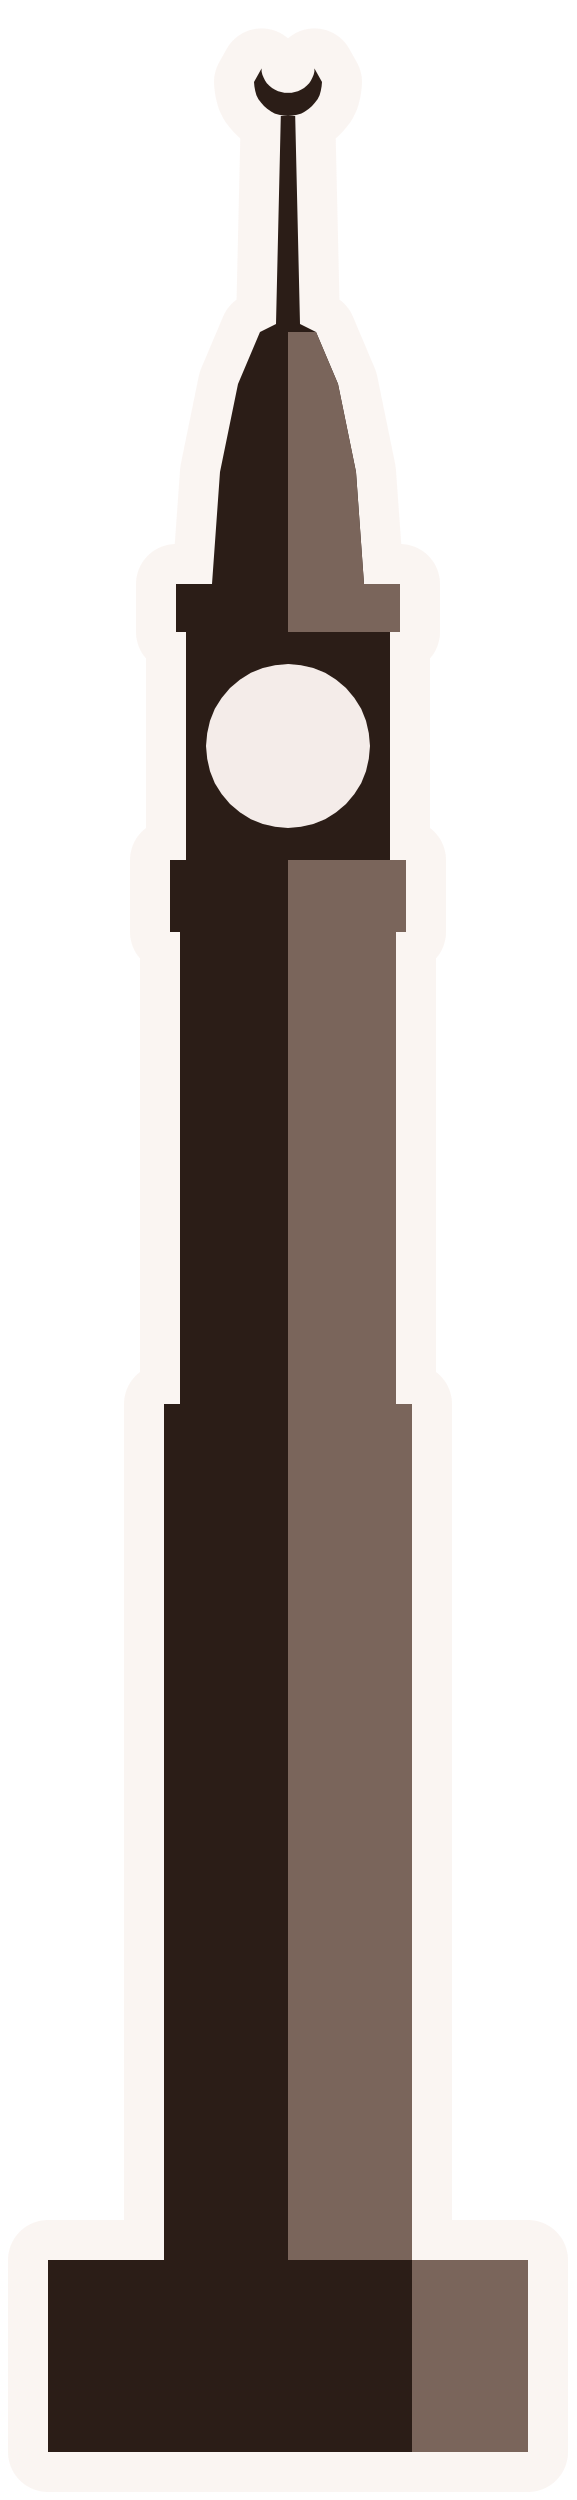
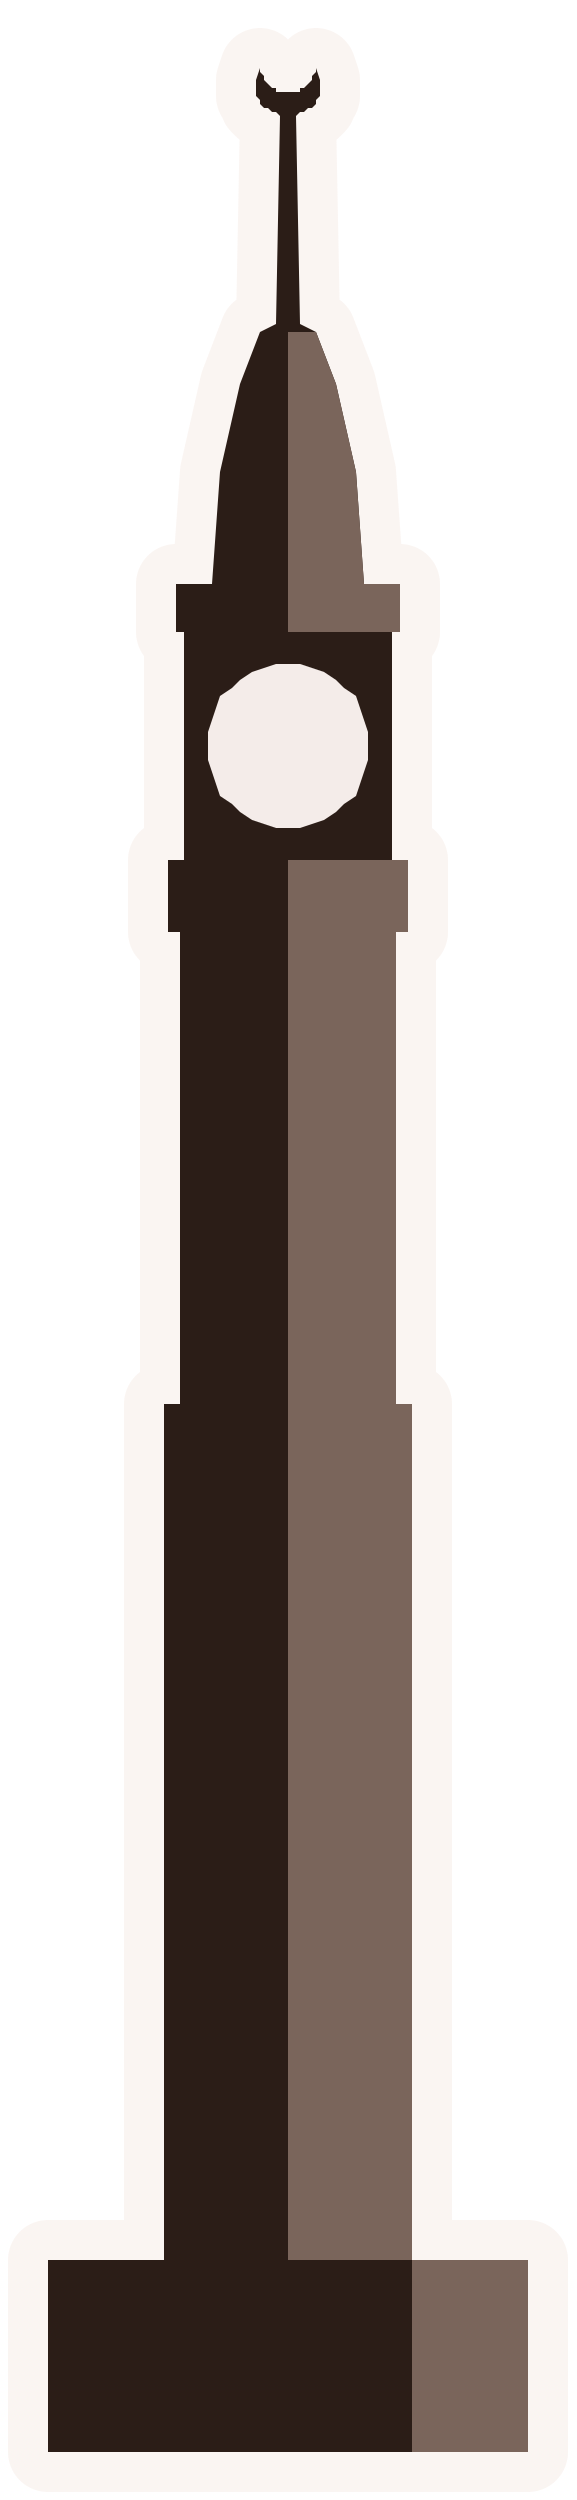
<svg xmlns="http://www.w3.org/2000/svg" viewBox="0 0 144.0 625.0" width="21.60" height="93.75">
  <g fill="#FAF4F1" stroke="#FAF4F1" stroke-width="20.0" stroke-linejoin="round" opacity="0.92">
-     <path d="M132.0,613.0L132.0,565.0L103.0,565.0L103.0,351.0L99.0,351.0L99.0,233.0L101.5,233.0L101.5,215.0L97.5,215.0L97.5,158.0L100.0,158.0L100.0,146.0L91.0,146.0L89.0,118.0L84.5,96.0L79.0,83.0L75.0,81.0L73.8,29.0L70.2,29.0L69.0,81.0L65.0,83.0L59.5,96.0L55.0,118.0L53.0,146.0L44.0,146.0L44.0,158.0L46.5,158.0L46.5,215.0L42.5,215.0L42.5,233.0L45.0,233.0L45.0,351.0L41.0,351.0L41.0,565.0L12.0,565.0L12.0,613.0Z" />
-     <path d="M63.5,20.5L63.6,21.6L63.8,22.7L64.1,23.8L64.6,24.8L65.3,25.7L66.0,26.5L66.8,27.2L67.8,27.9L68.7,28.4L69.8,28.7L70.9,28.9L72.0,29.0L73.1,28.9L74.2,28.7L75.3,28.4L76.2,27.9L77.2,27.2L78.0,26.5L78.7,25.7L79.4,24.8L79.9,23.8L80.2,22.7L80.4,21.6L80.5,20.5L78.6,17.1L78.6,17.9L78.4,18.7L78.1,19.4L77.7,20.2L77.3,20.8L76.7,21.4L76.0,22.0L75.3,22.4L74.5,22.8L73.7,23.0L72.9,23.2L72.0,23.2L71.1,23.2L70.3,23.0L69.5,22.8L68.7,22.4L68.0,22.0L67.3,21.4L66.7,20.8L66.3,20.2L65.9,19.4L65.6,18.7L65.4,17.9L65.4,17.1Z" />
+     <path d="M132,613L132,565L103,565L103,351L99,351L99,233L102,233L102,215L98,215L98,158L100,158L100,146L91,146L89,118L84,96L79,83L75,81L74,29L70,29L69,81L65,83L60,96L55,118L53,146L44,146L44,158L46,158L46,215L42,215L42,233L45,233L45,351L41,351L41,565L12,565L12,613Z" />
+     <path d="M64,20L64,22L64,23L64,24L65,25L65,26L66,27L67,27L68,28L69,28L70,29L71,29L72,29L73,29L74,29L75,28L76,28L77,27L78,27L79,26L79,25L80,24L80,23L80,22L80,20L79,17L79,18L78,19L78,19L78,20L77,21L77,21L76,22L75,22L75,23L74,23L73,23L72,23L71,23L70,23L69,23L69,22L68,22L67,21L67,21L66,20L66,19L66,19L65,18L65,17Z" />
  </g>
-   <path d="M132.0,613.0L132.0,565.0L103.0,565.0L103.0,351.0L99.0,351.0L99.0,233.0L101.5,233.0L101.5,215.0L97.5,215.0L97.5,158.0L100.0,158.0L100.0,146.0L91.0,146.0L89.0,118.0L84.5,96.0L79.0,83.0L75.0,81.0L73.8,29.0L70.2,29.0L69.0,81.0L65.0,83.0L59.5,96.0L55.0,118.0L53.0,146.0L44.0,146.0L44.0,158.0L46.5,158.0L46.5,215.0L42.5,215.0L42.5,233.0L45.0,233.0L45.0,351.0L41.0,351.0L41.0,565.0L12.0,565.0L12.0,613.0Z" fill="#2B1D17" />
-   <path d="M63.5,20.5L63.6,21.6L63.8,22.7L64.1,23.8L64.6,24.8L65.3,25.7L66.0,26.5L66.8,27.2L67.8,27.9L68.7,28.4L69.8,28.7L70.9,28.9L72.0,29.0L73.1,28.9L74.2,28.7L75.3,28.4L76.2,27.9L77.2,27.2L78.0,26.5L78.7,25.7L79.4,24.8L79.9,23.8L80.2,22.7L80.4,21.6L80.5,20.5L78.6,17.1L78.6,17.9L78.4,18.7L78.1,19.4L77.7,20.2L77.3,20.8L76.7,21.4L76.0,22.0L75.3,22.4L74.5,22.8L73.7,23.0L72.9,23.2L72.0,23.2L71.1,23.2L70.3,23.0L69.5,22.8L68.7,22.4L68.0,22.0L67.3,21.4L66.7,20.8L66.3,20.2L65.9,19.4L65.6,18.7L65.4,17.9L65.4,17.1Z" fill="#2B1D17" />
-   <path d="M103.0,613.0L132.0,613.0L132.0,565.0L103.0,565.0Z" fill="#7A655B" />
-   <path d="M72.0,565.0L103.0,565.0L103.0,351.0L99.0,351.0L99.0,233.0L101.5,233.0L101.5,215.0L72.0,215.0Z" fill="#7A655B" />
-   <path d="M72.0,158.0L100.0,158.0L100.0,146.0L91.0,146.0L89.0,118.0L84.5,96.0L79.0,83.0L72.0,83.0Z" fill="#7A655B" />
-   <path d="M92.5,186.5L92.2,183.3L91.5,180.2L90.3,177.2L88.6,174.5L86.5,172.0L84.0,169.9L81.3,168.2L78.3,167.0L75.2,166.3L72.0,166.0L68.8,166.3L65.7,167.0L62.7,168.2L60.0,169.9L57.5,172.0L55.4,174.5L53.7,177.2L52.5,180.2L51.8,183.3L51.5,186.5L51.8,189.7L52.5,192.8L53.7,195.8L55.4,198.5L57.5,201.0L60.0,203.1L62.7,204.8L65.7,206.0L68.8,206.7L72.0,207.0L75.2,206.7L78.3,206.0L81.3,204.8L84.0,203.1L86.5,201.0L88.6,198.5L90.3,195.8L91.5,192.8L92.2,189.7Z" fill="#F4ECE9" />
+   <path d="M132,613L132,565L103,565L103,351L99,351L99,233L102,233L102,215L98,215L98,158L100,158L100,146L91,146L89,118L84,96L79,83L75,81L74,29L70,29L69,81L65,83L60,96L55,118L53,146L44,146L44,158L46,158L46,215L42,215L42,233L45,233L45,351L41,351L41,565L12,565L12,613Z" fill="#2B1D17" />
+   <path d="M64,20L64,22L64,23L64,24L65,25L65,26L66,27L67,27L68,28L69,28L70,29L71,29L72,29L73,29L74,29L75,28L76,28L77,27L78,27L79,26L79,25L80,24L80,23L80,22L80,20L79,17L79,18L78,19L78,19L78,20L77,21L77,21L76,22L75,22L75,23L74,23L73,23L72,23L71,23L70,23L69,23L69,22L68,22L67,21L67,21L66,20L66,19L66,19L65,18L65,17Z" fill="#2B1D17" />
+   <path d="M103,613L132,613L132,565L103,565Z" fill="#7A655B" />
+   <path d="M72,565L103,565L103,351L99,351L99,233L102,233L102,215L72,215Z" fill="#7A655B" />
+   <path d="M72,158L100,158L100,146L91,146L89,118L84,96L79,83L72,83Z" fill="#7A655B" />
+   <path d="M92,186L92,183L91,180L90,177L89,174L86,172L84,170L81,168L78,167L75,166L72,166L69,166L66,167L63,168L60,170L58,172L55,174L54,177L53,180L52,183L52,186L52,190L53,193L54,196L55,199L58,201L60,203L63,205L66,206L69,207L72,207L75,207L78,206L81,205L84,203L86,201L89,199L90,196L91,193L92,190Z" fill="#F4ECE9" />
</svg>
